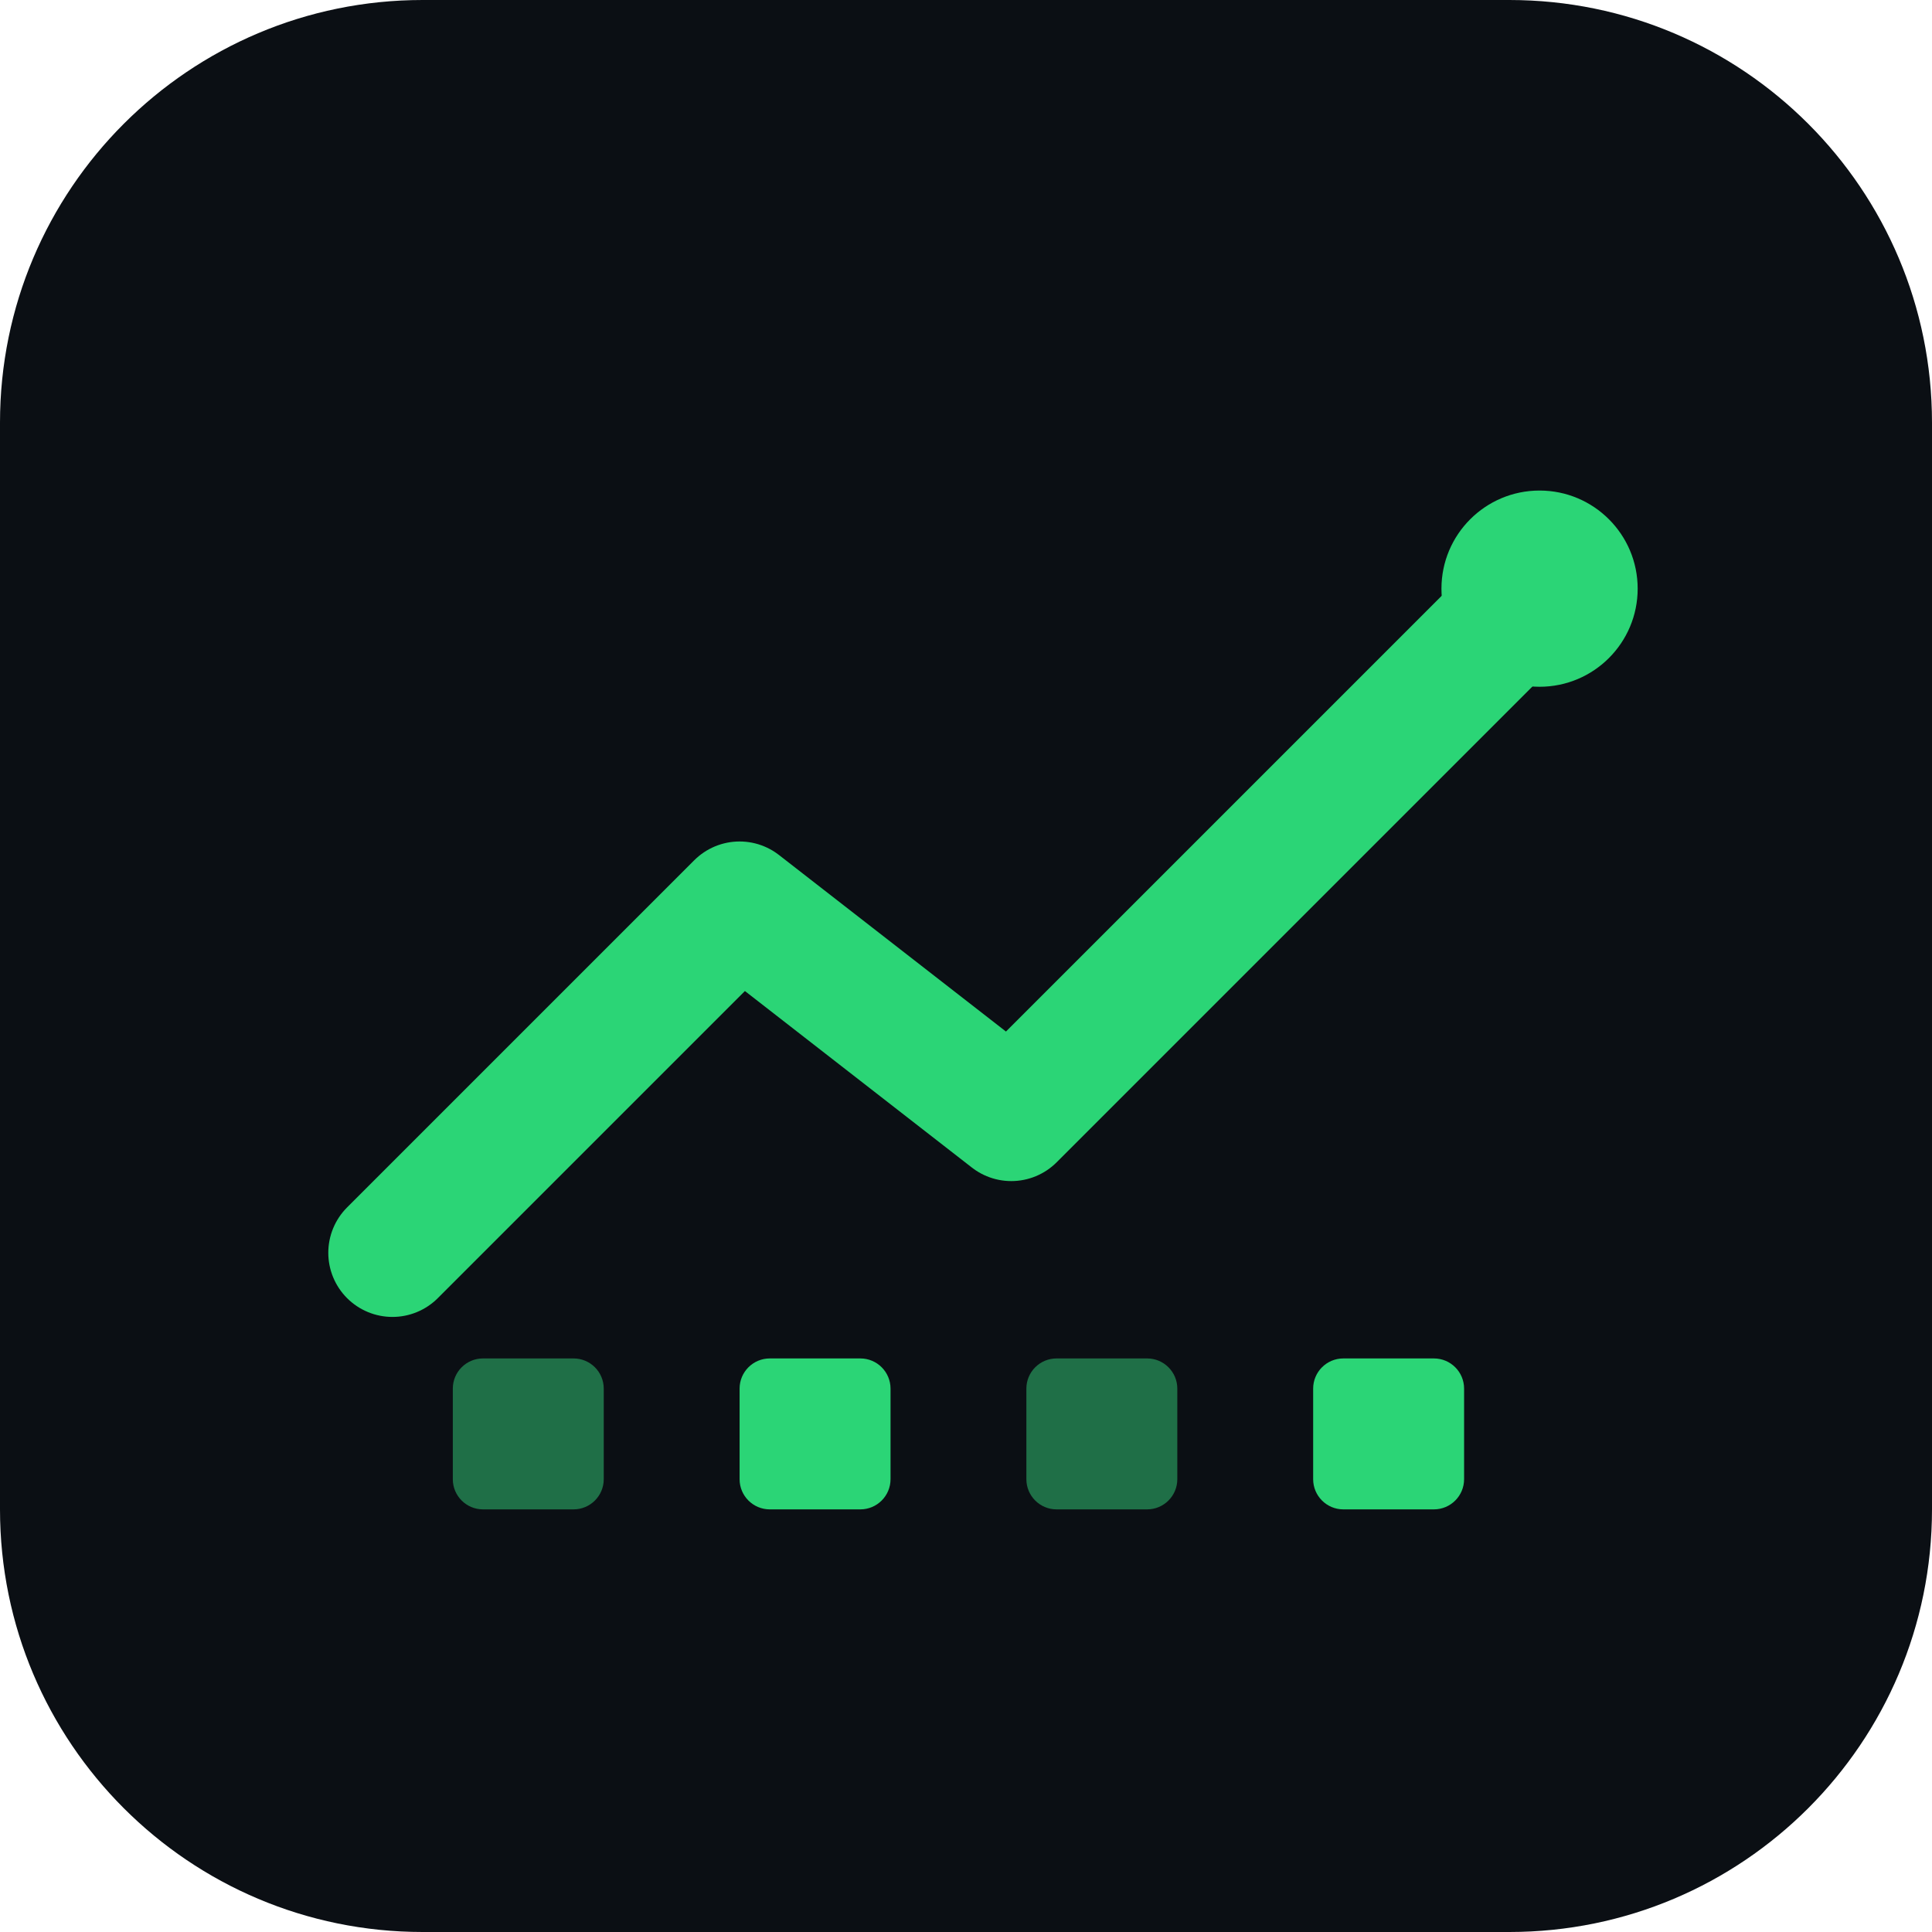
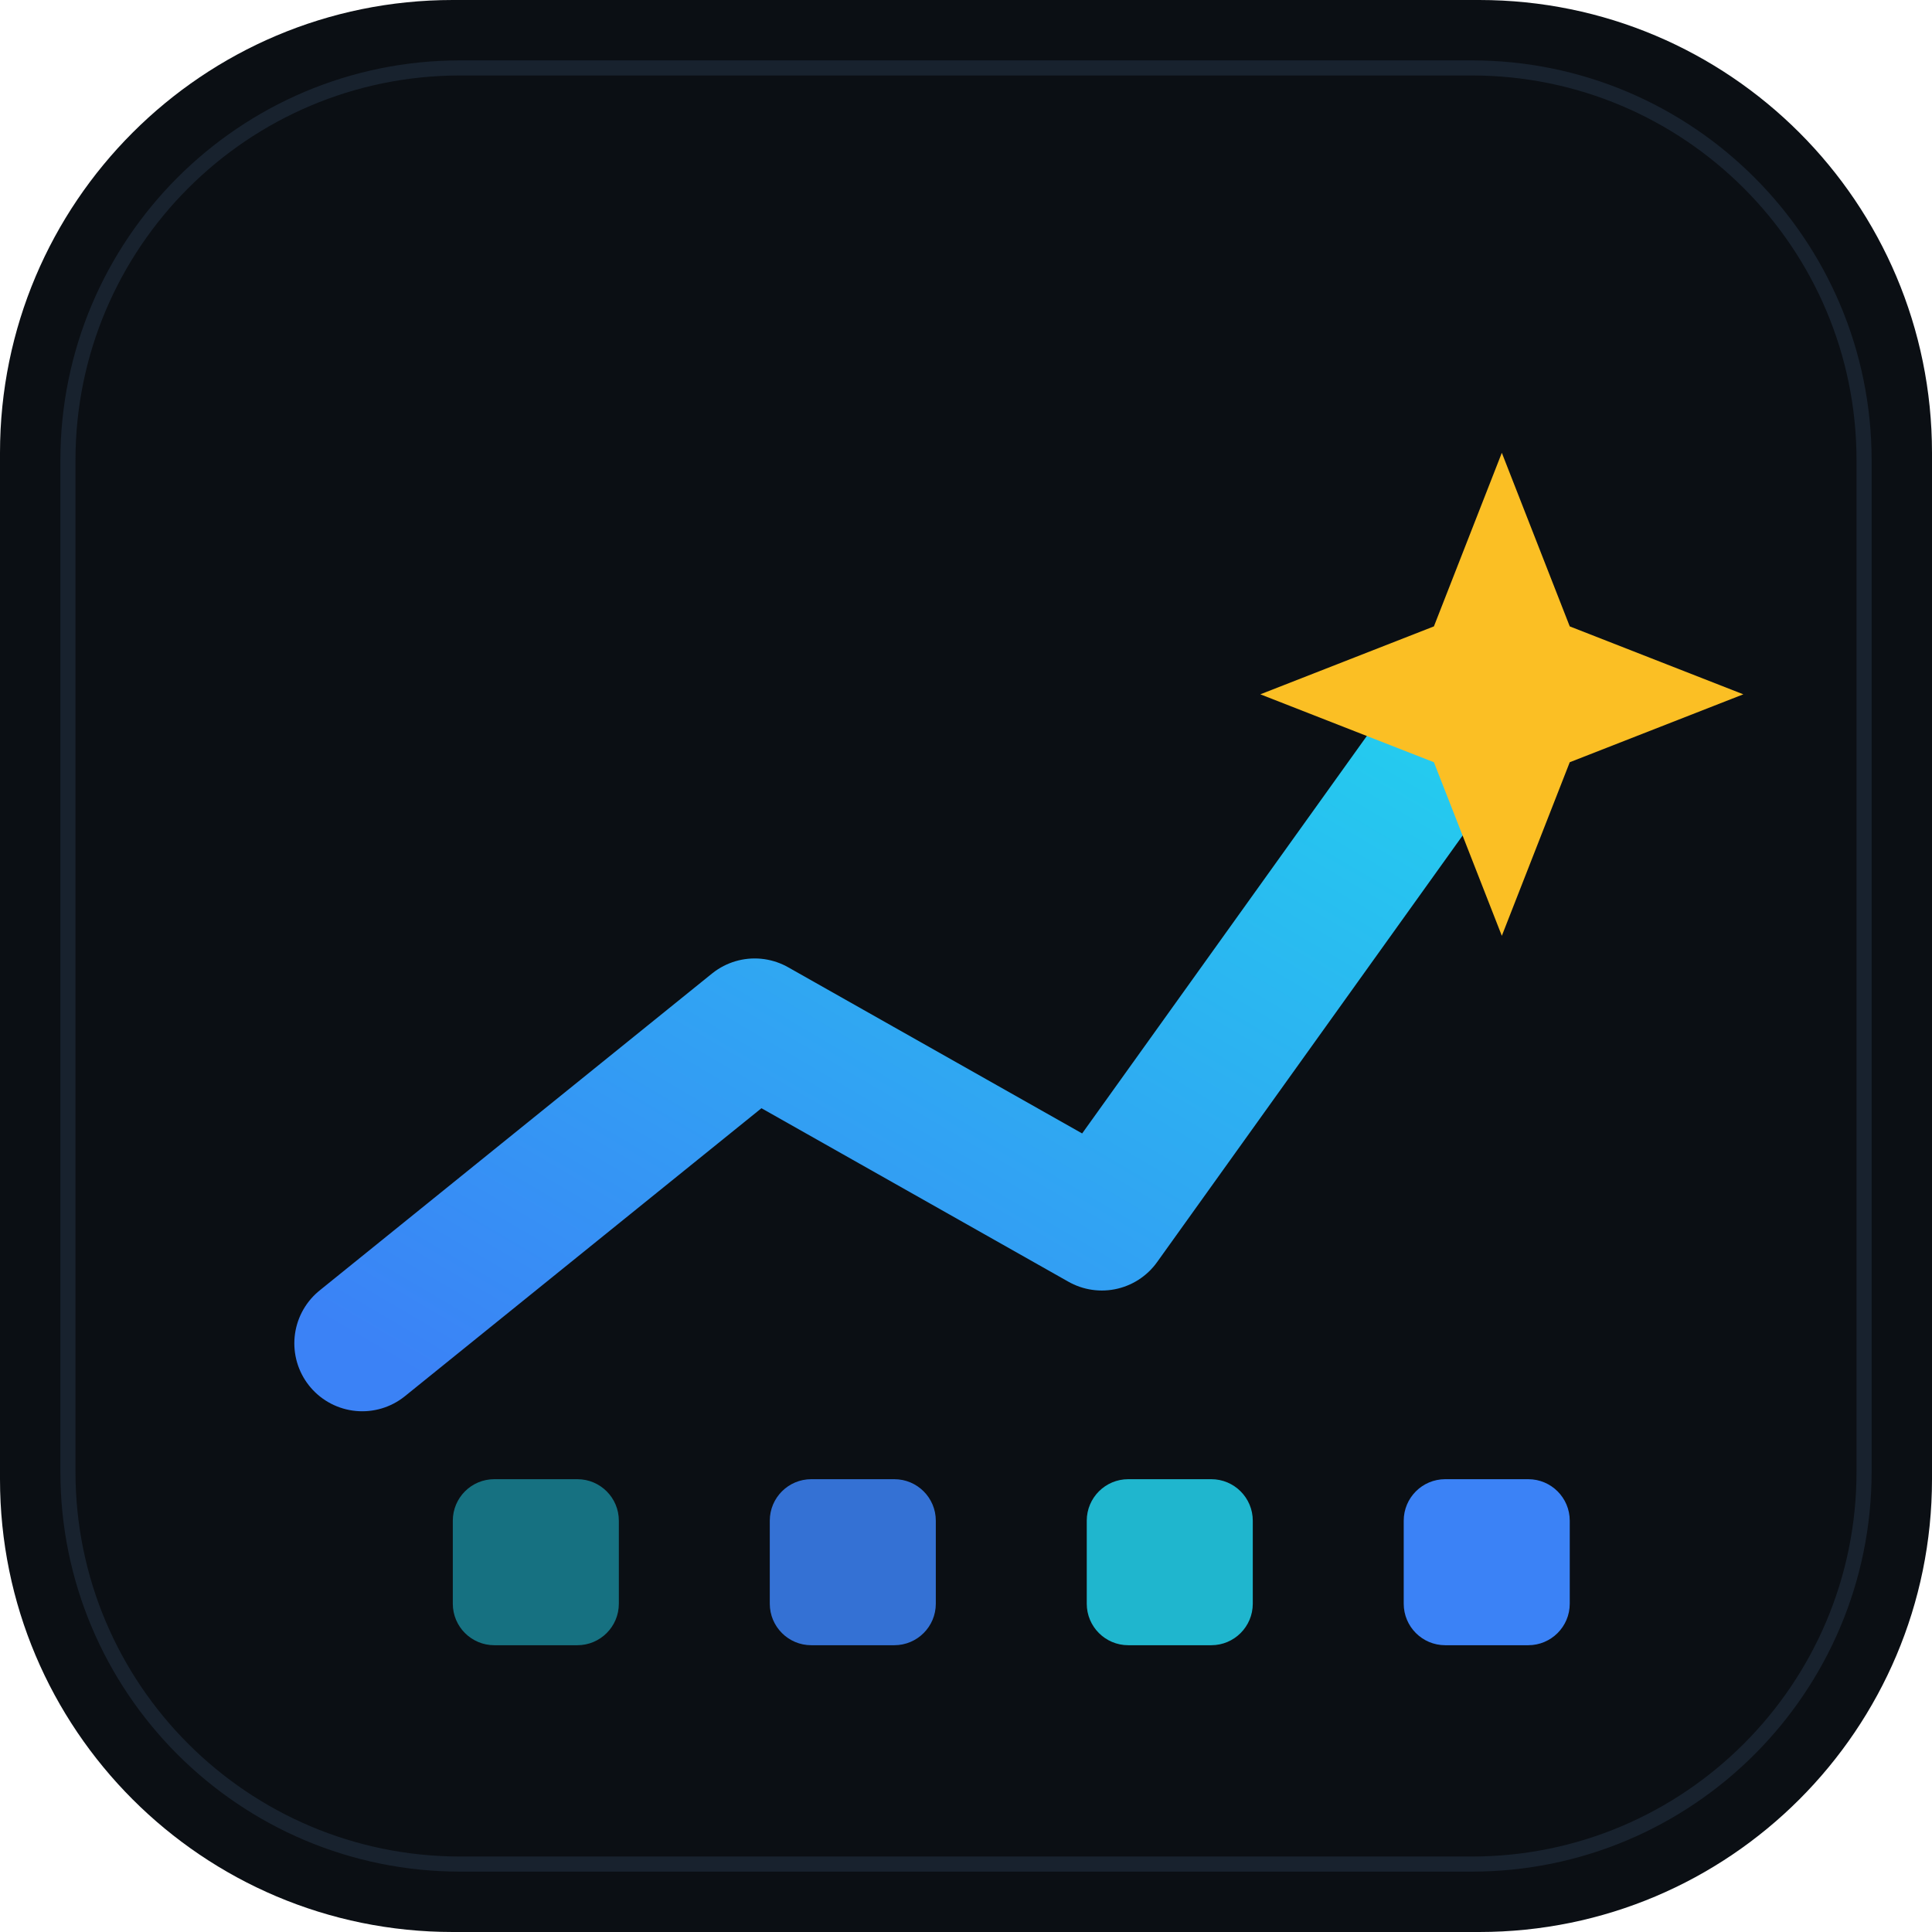
<svg xmlns="http://www.w3.org/2000/svg" viewBox="0 0 512 512">
-   <rect width="512" height="512" rx="112" fill="#0b0f14" />
-   <path d="M104 332 L196 240 L268 296 L408 156" fill="none" stroke="#2bd576" stroke-width="34" stroke-linecap="round" stroke-linejoin="round" />
-   <circle cx="408" cy="156" r="26" fill="#2bd576" />
-   <rect x="120" y="360" width="40" height="40" rx="8" fill="#1f6f47" />
-   <rect x="196" y="360" width="40" height="40" rx="8" fill="#2bd576" />
-   <rect x="272" y="360" width="40" height="40" rx="8" fill="#1f6f47" />
-   <rect x="348" y="360" width="40" height="40" rx="8" fill="#2bd576" />
+   <defs>
+     <linearGradient id="pf" x1="0" y1="1" x2="1" y2="0">
+       <stop offset="0" stop-color="#3b82f6" />
+       <stop offset="1" stop-color="#22d3ee" />
+     </linearGradient>
+   </defs>
+   <rect width="512" height="512" rx="120" fill="#0b0f14" />
+   <rect x="18" y="18" width="476" height="476" rx="104" fill="none" stroke="#18222e" stroke-width="4" />
+   <path d="M96 356 L200 272 L292 324 L398 176" fill="none" stroke="url(#pf)" stroke-width="36" stroke-linecap="round" stroke-linejoin="round" />
+   <path d="M398 120 l18 46 46 18 -46 18 -18 46 -18 -46 -46 -18 46 -18 z" fill="#fbbf24" />
+   <rect x="120" y="392" width="44" height="44" rx="11" fill="#22d3ee" opacity=".5" />
+   <rect x="204" y="392" width="44" height="44" rx="11" fill="#3b82f6" opacity=".85" />
+   <rect x="288" y="392" width="44" height="44" rx="11" fill="#22d3ee" opacity=".85" />
+   <rect x="372" y="392" width="44" height="44" rx="11" fill="#3b82f6" />
</svg>
